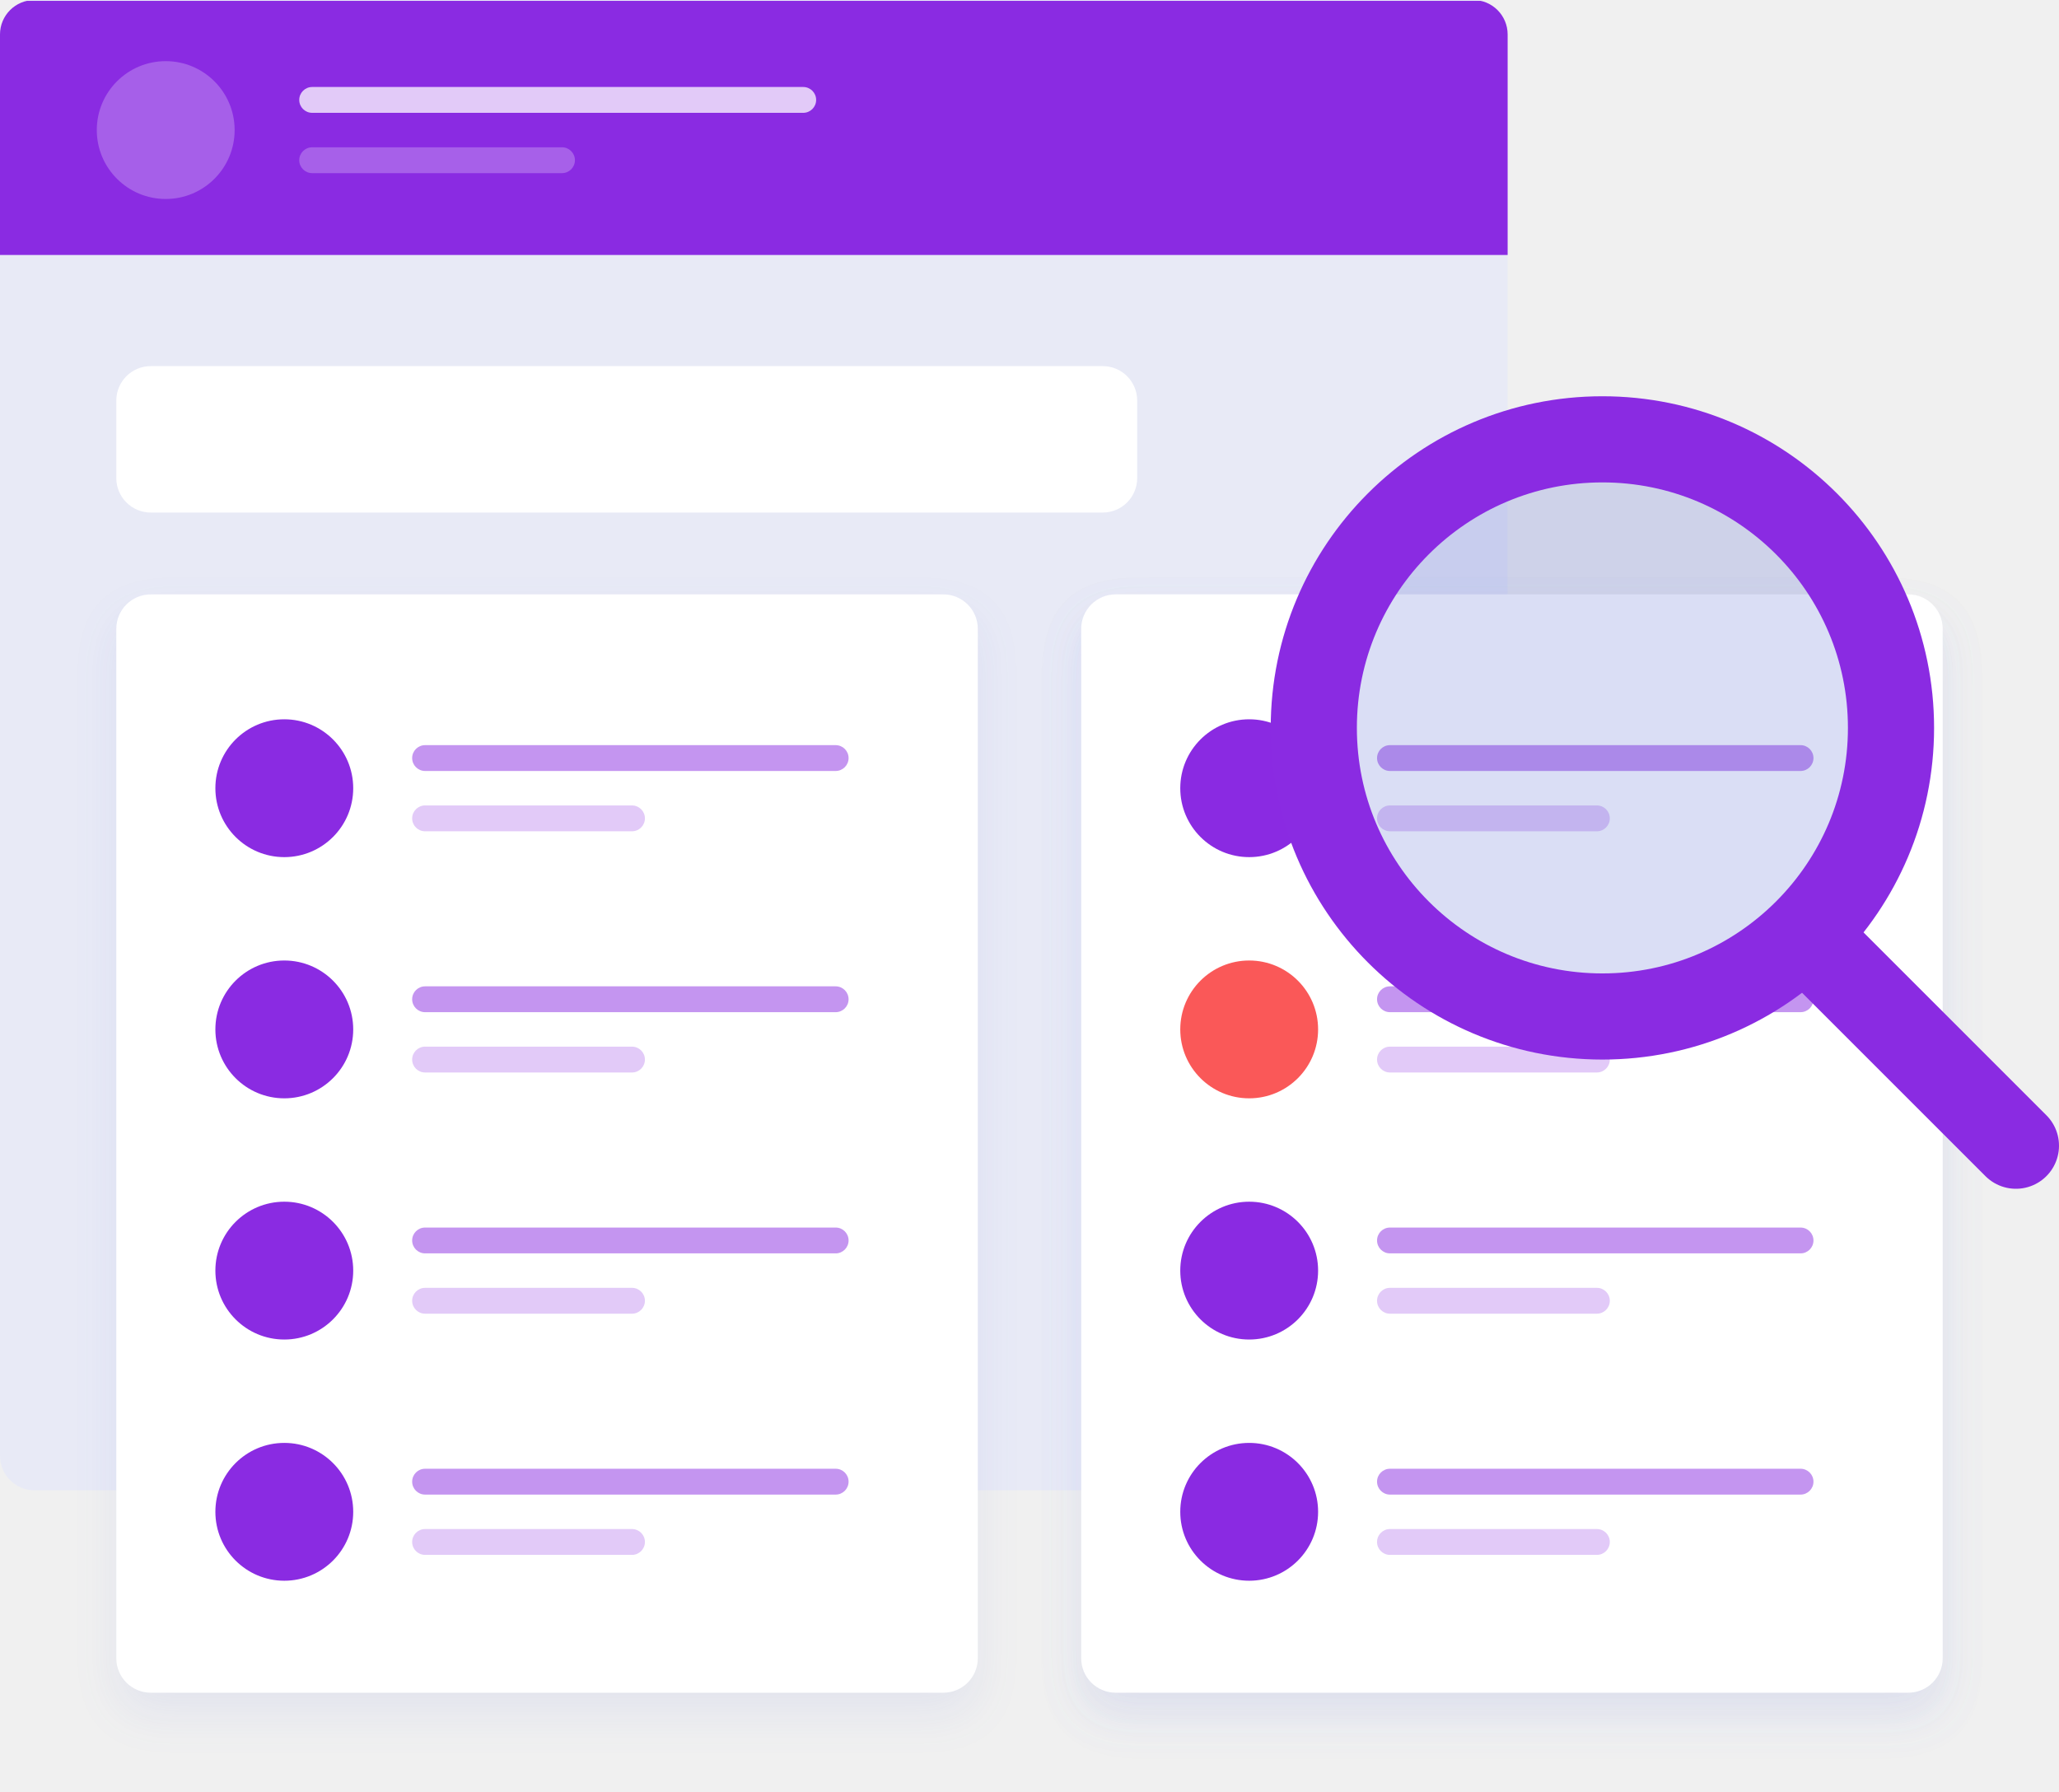
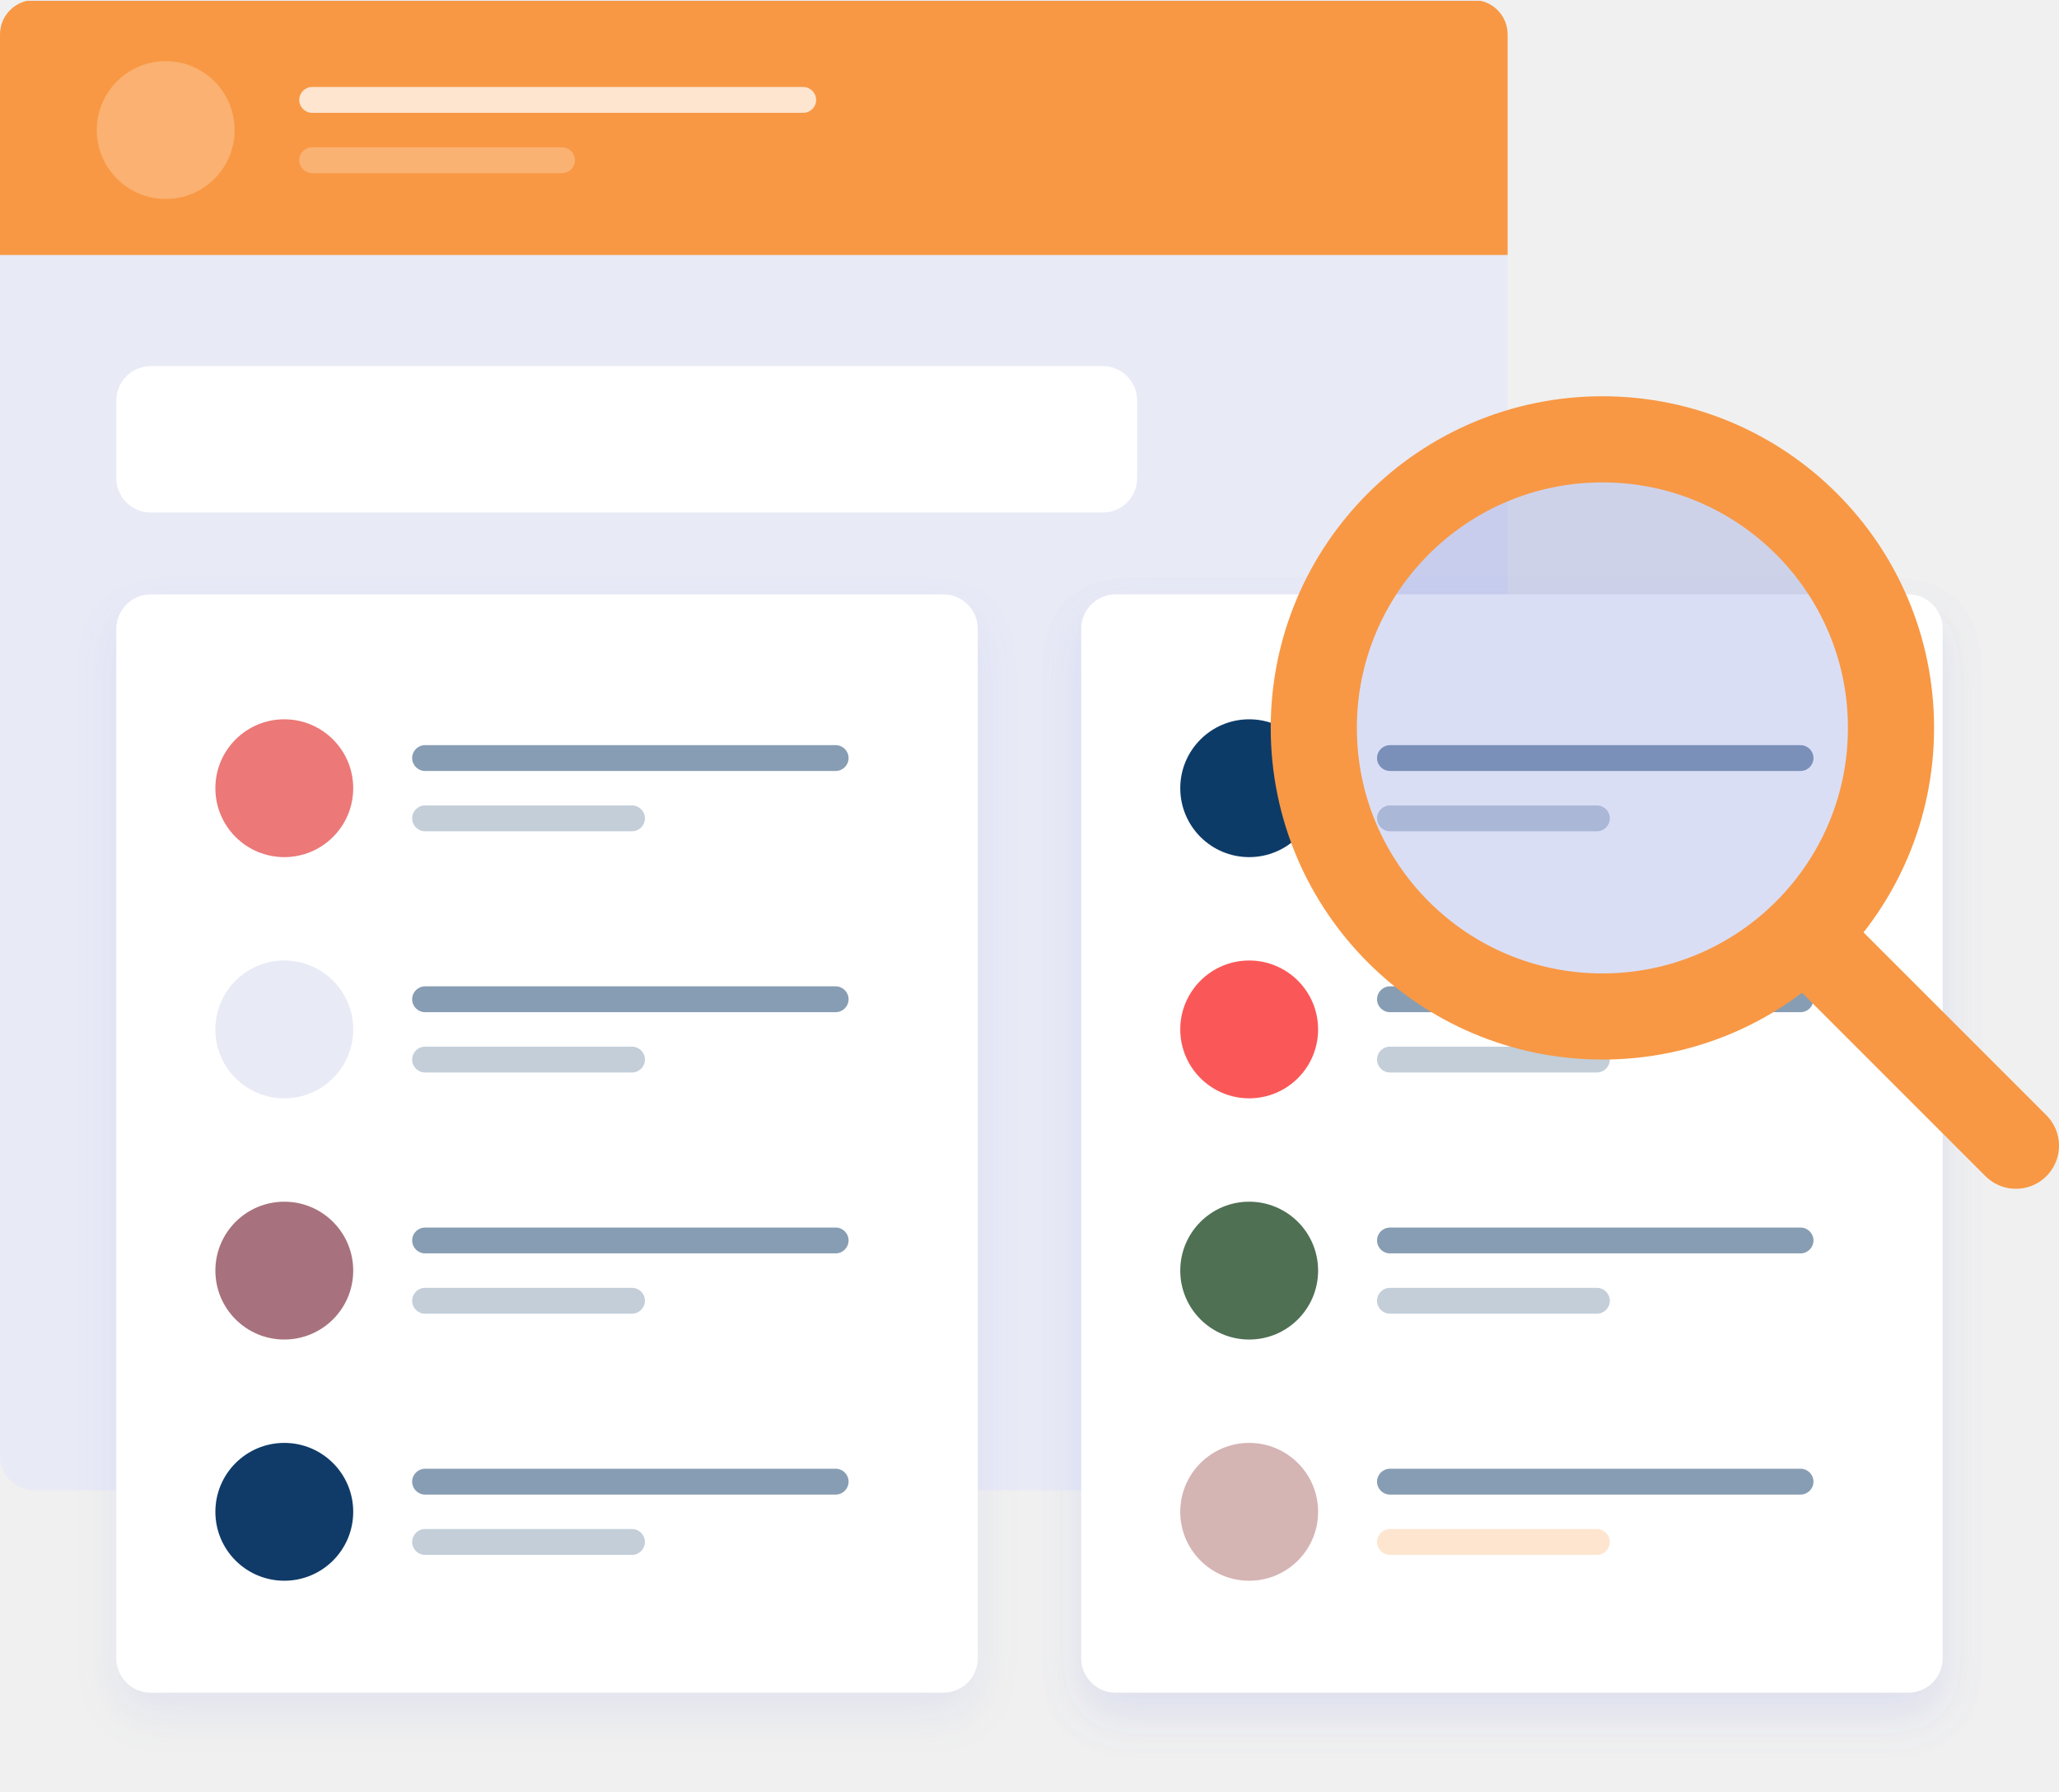
<svg xmlns="http://www.w3.org/2000/svg" xmlns:xlink="http://www.w3.org/1999/xlink" width="478" height="416">
  <defs>
    <rect id="a" width="350" height="346" rx="8" />
    <rect id="d" width="200" height="255" rx="8" />
    <filter id="c" width="117.5%" height="113.7%" x="-8.8%" y="-4.9%" filterUnits="objectBoundingBox">
      <feOffset dy="5" in="SourceAlpha" result="shadowOffsetOuter1" />
      <feGaussianBlur in="shadowOffsetOuter1" result="shadowBlurOuter1" stdDeviation="5" />
      <feColorMatrix in="shadowBlurOuter1" values="0 0 0 0 0.285 0 0 0 0 0.364 0 0 0 0 0.811 0 0 0 0.083 0" />
    </filter>
    <filter id="e" width="139.5%" height="131%" x="-19.8%" y="-13.5%" filterUnits="objectBoundingBox">
      <feOffset dy="5" in="SourceAlpha" result="shadowOffsetOuter1" />
      <feGaussianBlur in="shadowOffsetOuter1" result="shadowBlurOuter1" stdDeviation="5" />
      <feColorMatrix in="shadowBlurOuter1" result="shadowMatrixOuter1" values="0 0 0 0 0.285 0 0 0 0 0.364 0 0 0 0 0.811 0 0 0 0.083 0" />
      <feMerge>
        <feMergeNode in="shadowMatrixOuter1" />
        <feMergeNode in="SourceGraphic" />
      </feMerge>
    </filter>
    <rect id="g" width="200" height="255" rx="8" />
    <filter id="f" width="117.5%" height="113.7%" x="-8.8%" y="-4.9%" filterUnits="objectBoundingBox">
      <feOffset dy="5" in="SourceAlpha" result="shadowOffsetOuter1" />
      <feGaussianBlur in="shadowOffsetOuter1" result="shadowBlurOuter1" stdDeviation="5" />
      <feColorMatrix in="shadowBlurOuter1" values="0 0 0 0 0.285 0 0 0 0 0.364 0 0 0 0 0.811 0 0 0 0.083 0" />
    </filter>
  </defs>
  <g fill="none" fill-rule="evenodd">
    <mask id="b" fill="#fff">
      <use xlink:href="#a" />
    </mask>
    <use fill="#E8EAF6" fill-rule="nonzero" xlink:href="#a" />
    <g mask="url(#b)">
-       <path fill="#8a2be2" d="M-3.53.197h547v59h-547z" />
+       <path fill="#f89844" d="M-3.53.197h547v59h-547z" />
      <g transform="translate(22.47 14.197)" fill="#FFF">
        <circle cx="16" cy="16" r="16" opacity=".245" />
        <g transform="translate(47 6)">
          <rect width="120" height="6" opacity=".75" rx="3" />
          <rect width="64" height="6" y="14" opacity=".25" rx="3" />
        </g>
      </g>
    </g>
    <g transform="translate(27 138)">
      <use fill="#000" filter="url(#c)" xlink:href="#d" />
      <use fill="#FFF" xlink:href="#d" />
      <g transform="translate(23 29)">
-         <rect width="101.317" height="6" x="45.683" y="6" fill="#8a2be2" opacity=".5" rx="3" />
-         <circle cx="16" cy="16" r="16" fill="#8a2be2" />
-         <rect width="54.036" height="6" x="45.683" y="20" fill="#8a2be2" opacity=".25" rx="3" />
+         <rect width="101.317" height="6" x="45.683" y="6" fill="#103b68" opacity=".5" rx="3" />
+         <circle cx="16" cy="16" r="16" fill="#EC7878" />
+         <rect width="54.036" height="6" x="45.683" y="20" fill="#103b68" opacity=".25" rx="3" />
        <g transform="translate(0 56)">
-           <circle cx="16" cy="16" r="16" fill="#8a2be2" />
-           <rect width="101.317" height="6" x="45.683" y="6" fill="#8a2be2" opacity=".5" rx="3" />
-           <rect width="54.036" height="6" x="45.683" y="20" fill="#8a2be2" opacity=".25" rx="3" />
+           <circle cx="16" cy="16" r="16" fill="#E8EAF6" />
+           <rect width="101.317" height="6" x="45.683" y="6" fill="#103b68" opacity=".5" rx="3" />
+           <rect width="54.036" height="6" x="45.683" y="20" fill="#103b68" opacity=".25" rx="3" />
        </g>
        <g transform="translate(0 112)">
-           <circle cx="16" cy="16" r="16" fill="#8a2be2" />
-           <rect width="101.317" height="6" x="45.683" y="6" fill="#8a2be2" opacity=".5" rx="3" />
-           <rect width="54.036" height="6" x="45.683" y="20" fill="#8a2be2" opacity=".25" rx="3" />
+           <circle cx="16" cy="16" r="16" fill="#A7727D" />
+           <rect width="101.317" height="6" x="45.683" y="6" fill="#103b68" opacity=".5" rx="3" />
+           <rect width="54.036" height="6" x="45.683" y="20" fill="#103b68" opacity=".25" rx="3" />
        </g>
        <g transform="translate(0 168)">
-           <circle cx="16" cy="16" r="16" fill="#8a2be2" />
-           <rect width="101.317" height="6" x="45.683" y="6" fill="#8a2be2" opacity=".5" rx="3" />
-           <rect width="54.036" height="6" x="45.683" y="20" fill="#8a2be2" opacity=".25" rx="3" />
+           <circle cx="16" cy="16" r="16" fill="#103b68" />
+           <rect width="101.317" height="6" x="45.683" y="6" fill="#103b68" opacity=".5" rx="3" />
+           <rect width="54.036" height="6" x="45.683" y="20" fill="#103b68" opacity=".25" rx="3" />
        </g>
      </g>
    </g>
    <g filter="url(#e)" transform="translate(251 138)">
      <use fill="#000" filter="url(#f)" xlink:href="#g" />
      <use fill="#FFF" xlink:href="#g" />
      <g transform="translate(23 29)">
-         <rect width="101.317" height="6" x="45.683" y="6" fill="#8a2be2" opacity=".5" rx="3" />
-         <circle cx="16" cy="16" r="16" fill="#8a2be2" />
-         <rect width="54.036" height="6" x="45.683" y="20" fill="#8a2be2" opacity=".25" rx="3" />
+         <rect width="101.317" height="6" x="45.683" y="6" fill="#103b68" opacity=".5" rx="3" />
+         <circle cx="16" cy="16" r="16" fill="#103b68" />
+         <rect width="54.036" height="6" x="45.683" y="20" fill="#103b68" opacity=".25" rx="3" />
        <g transform="translate(0 56)">
          <circle cx="16" cy="16" r="16" fill="#FA5959" />
-           <rect width="101.317" height="6" x="45.683" y="6" fill="#8a2be2" opacity=".5" rx="3" />
-           <rect width="54.036" height="6" x="45.683" y="20" fill="#8a2be2" opacity=".25" rx="3" />
+           <rect width="101.317" height="6" x="45.683" y="6" fill="#103b68" opacity=".5" rx="3" />
+           <rect width="54.036" height="6" x="45.683" y="20" fill="#103b68" opacity=".25" rx="3" />
        </g>
        <g transform="translate(0 112)">
-           <circle cx="16" cy="16" r="16" fill="#8a2be2" />
-           <rect width="101.317" height="6" x="45.683" y="6" fill="#8a2be2" opacity=".5" rx="3" />
-           <rect width="54.036" height="6" x="45.683" y="20" fill="#8a2be2" opacity=".25" rx="3" />
+           <circle cx="16" cy="16" r="16" fill="#4F6F52" />
+           <rect width="101.317" height="6" x="45.683" y="6" fill="#103b68" opacity=".5" rx="3" />
+           <rect width="54.036" height="6" x="45.683" y="20" fill="#103b68" opacity=".25" rx="3" />
        </g>
        <g transform="translate(0 168)">
-           <circle cx="16" cy="16" r="16" fill="#8a2be2" />
-           <rect width="101.317" height="6" x="45.683" y="6" fill="#8a2be2" opacity=".5" rx="3" />
-           <rect width="54.036" height="6" x="45.683" y="20" fill="#8a2be2" opacity=".25" rx="3" />
+           <circle cx="16" cy="16" r="16" fill="#D5B4B4" />
+           <rect width="101.317" height="6" x="45.683" y="6" fill="#103b68" opacity=".5" rx="3" />
+           <rect width="54.036" height="6" x="45.683" y="20" fill="#f89844" opacity=".25" rx="3" />
        </g>
      </g>
    </g>
    <rect width="237" height="34" x="27" y="85" fill="#FFF" rx="8" />
-     <g stroke="#8a2be2" stroke-width="20" transform="translate(305 102)">
+     <g stroke="#f89844" stroke-width="20" transform="translate(305 102)">
      <circle cx="67" cy="67" r="67" fill="#495DCF" fill-opacity=".2" />
      <path stroke-linecap="round" stroke-linejoin="round" d="M114 115l49 49" />
    </g>
  </g>
</svg>
